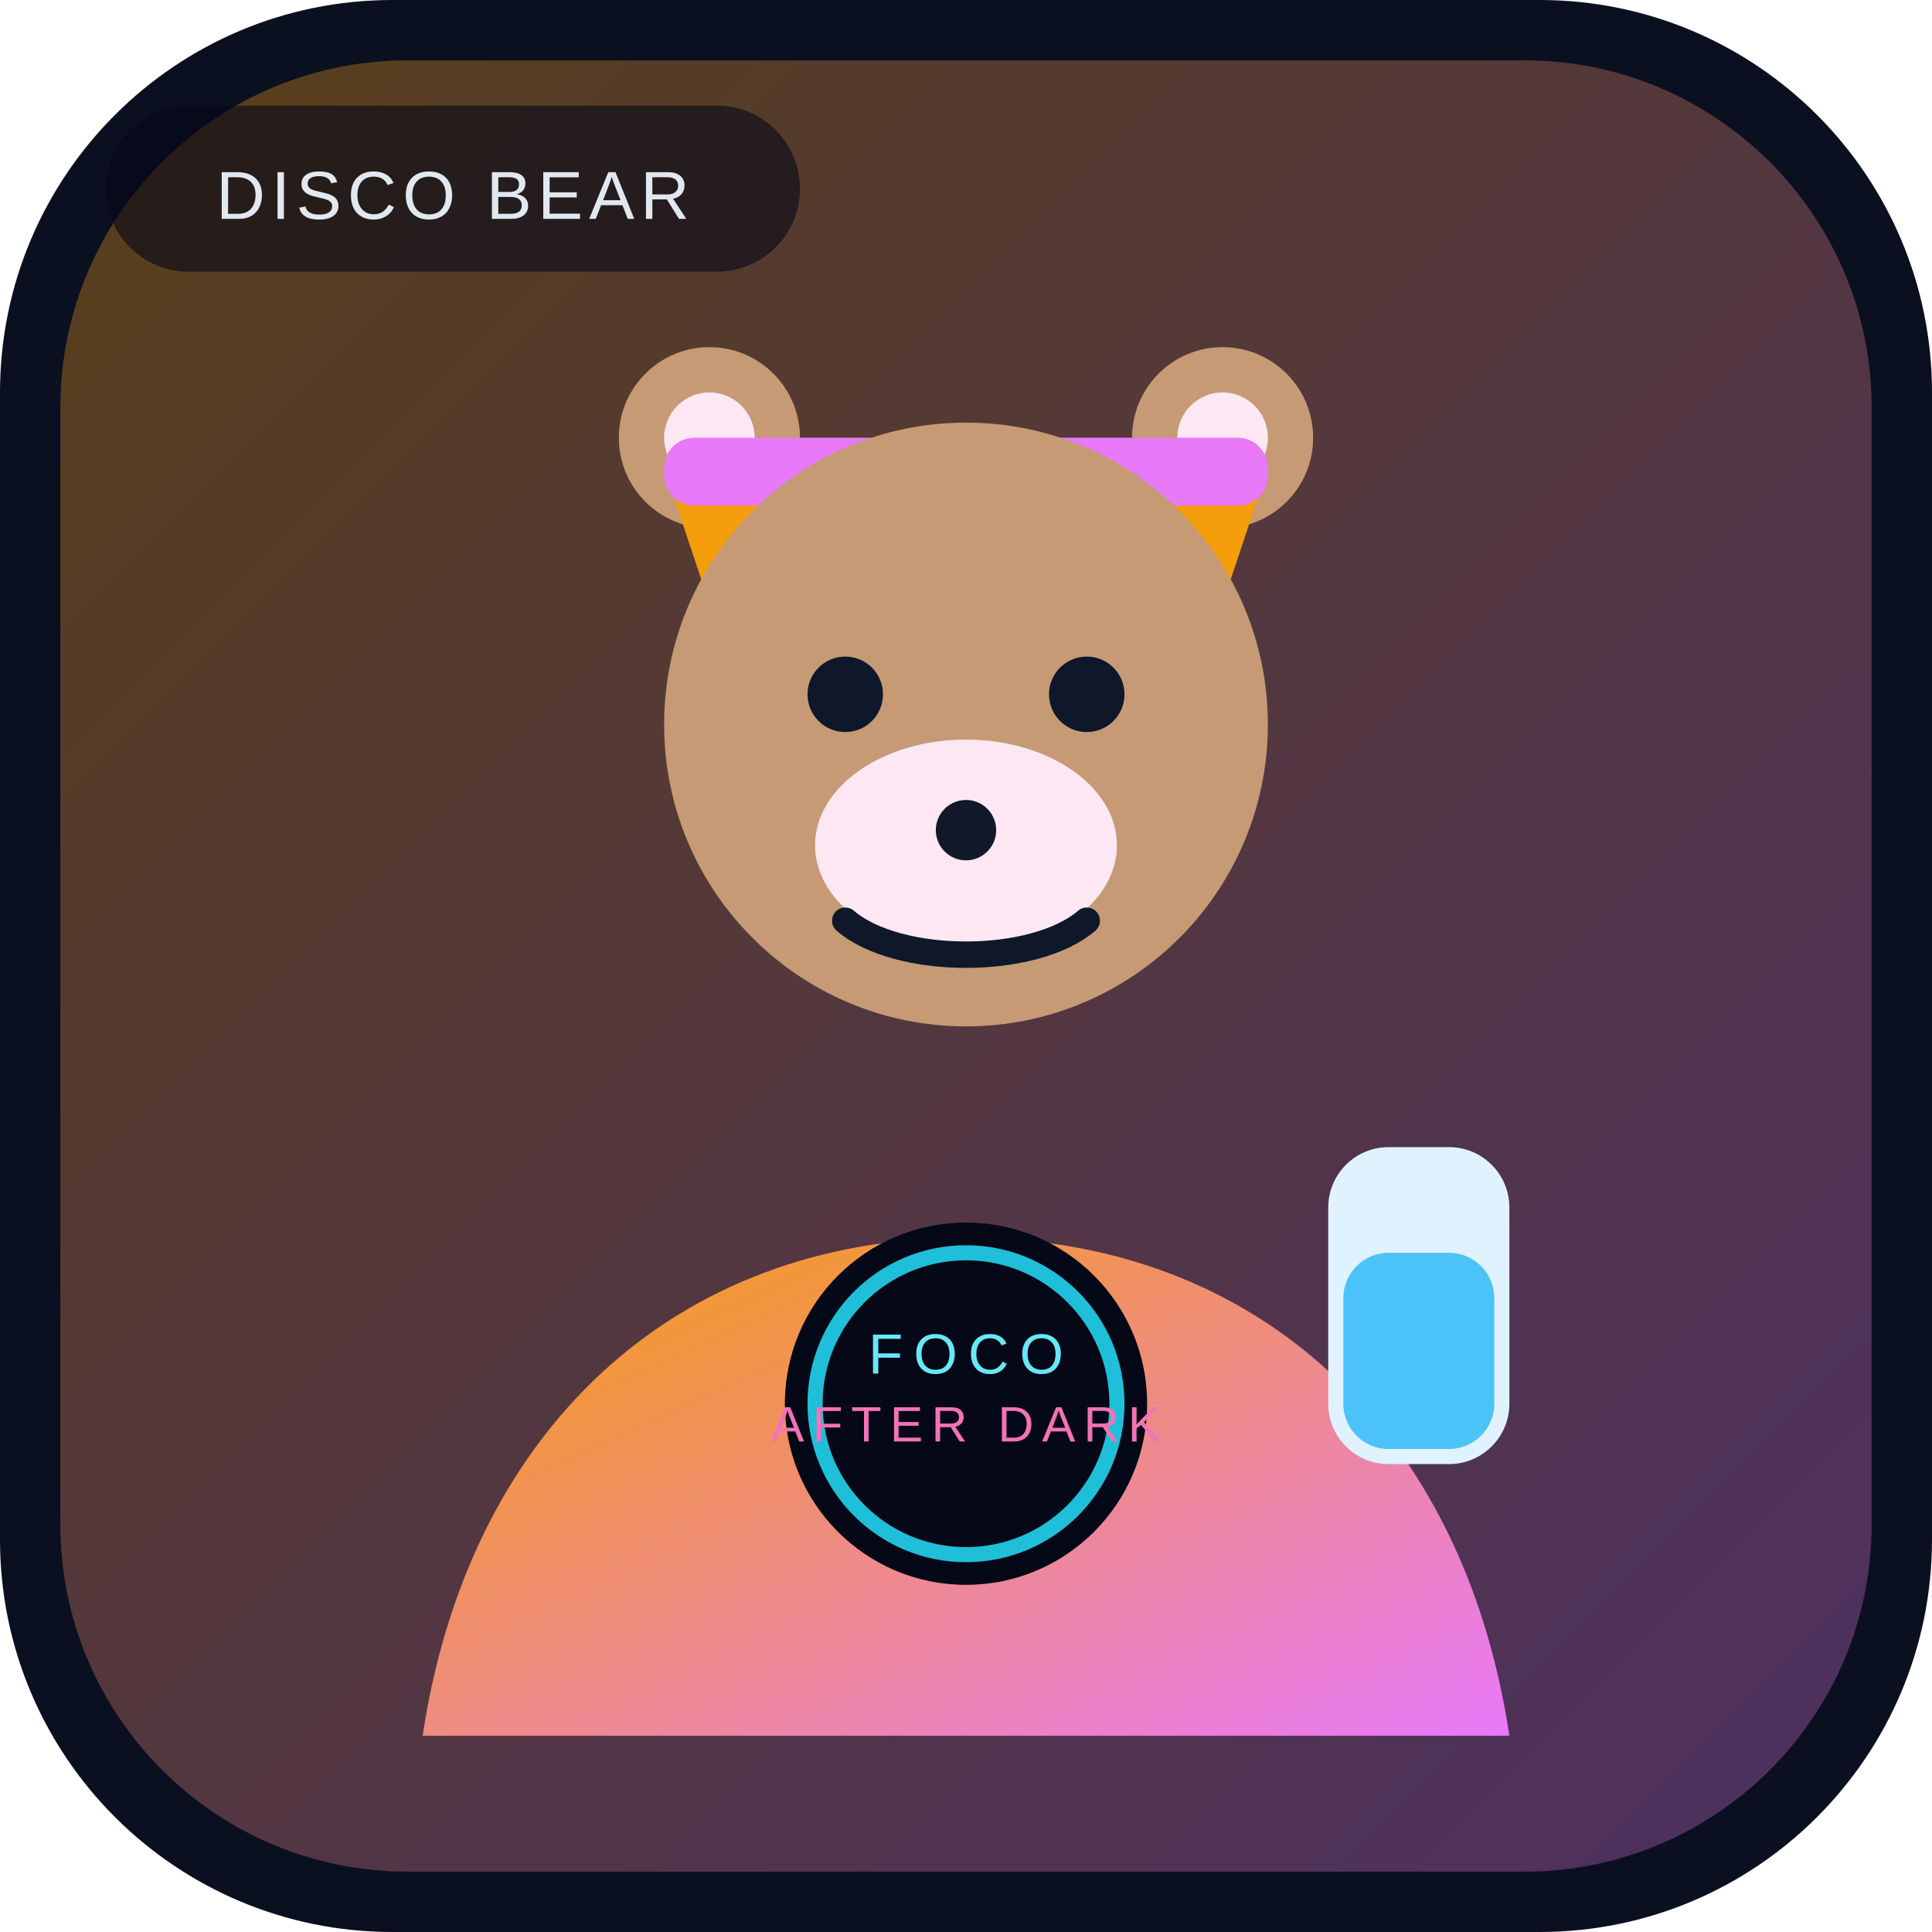
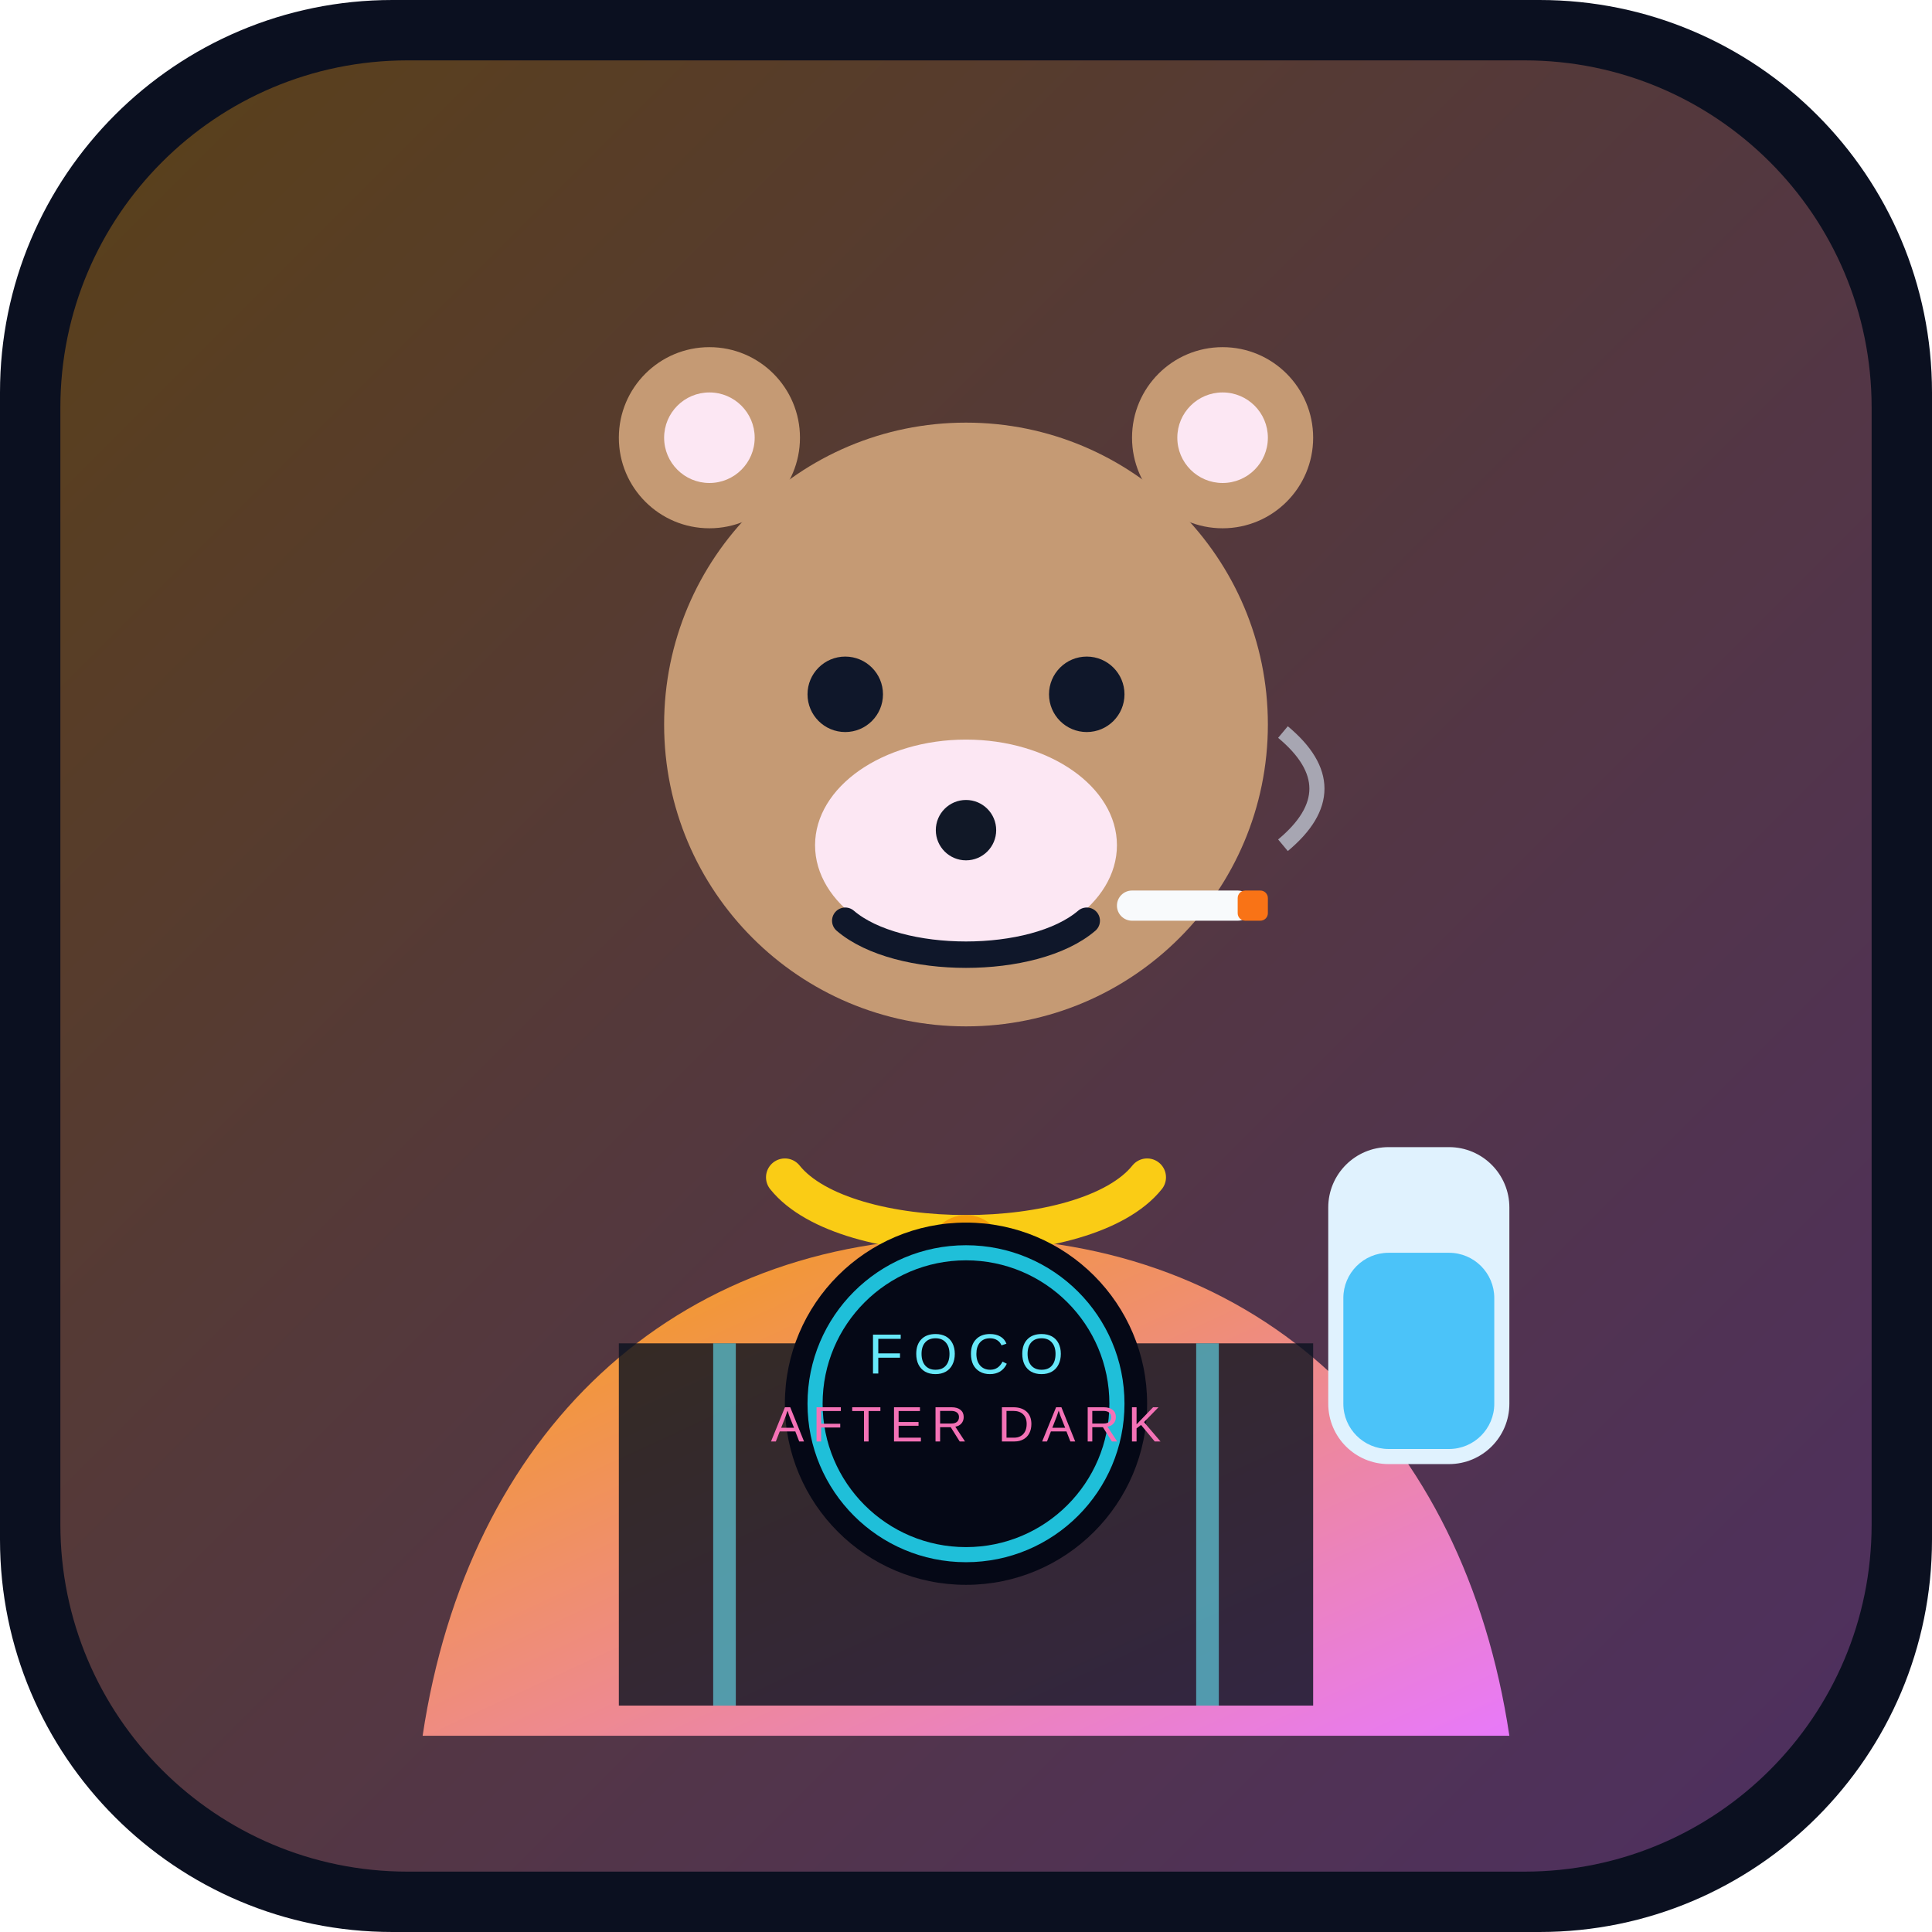
- <svg xmlns="http://www.w3.org/2000/svg" viewBox="0 0 256 256" role="img" aria-label="Disco Bear">
+ <svg xmlns="http://www.w3.org/2000/svg" viewBox="0 0 256 256" role="img" aria-label="Buzzed Bear">
  <defs>
    <linearGradient id="bg" x1="0" y1="0" x2="1" y2="1">
-       <stop offset="0%" stop-color="#f59e0b" stop-opacity="0.33" />
+       <stop offset="0%" stop-color="#f59e0b" stop-opacity="0.34" />
      <stop offset="100%" stop-color="#e879f9" stop-opacity="0.30" />
    </linearGradient>
    <linearGradient id="shirt" x1="0" y1="0" x2="1" y2="1">
      <stop offset="0%" stop-color="#f59e0b" />
      <stop offset="100%" stop-color="#e879f9" />
    </linearGradient>
  </defs>
  <rect width="256" height="256" rx="52" fill="#0b1020" />
  <rect x="8" y="8" width="240" height="240" rx="46" fill="url(#bg)" />
  <circle cx="94" cy="58" r="12" fill="#c59a74" />
  <circle cx="162" cy="58" r="12" fill="#c59a74" />
  <circle cx="94" cy="58" r="6" fill="#fce7f3" />
  <circle cx="162" cy="58" r="6" fill="#fce7f3" />
-   <path d="M88 62h80l-8 24H96z" fill="#f59e0b" />
-   <rect x="88" y="58" width="80" height="9" rx="4" fill="#e879f9" />
  <circle cx="128" cy="96" r="40" fill="#c59a74" />
  <ellipse cx="128" cy="112" rx="20" ry="14" fill="#fce7f3" />
  <circle cx="112" cy="92" r="5" fill="#0f172a" />
  <circle cx="144" cy="92" r="5" fill="#0f172a" />
  <circle cx="128" cy="110" r="4" fill="#111827" />
  <path d="M112 122c7 6 25 6 32 0" fill="none" stroke="#0f172a" stroke-width="3.5" stroke-linecap="round" />
+   <rect x="148" y="118" width="18" height="4" rx="2" fill="#f8fafc" />
+   <rect x="164" y="118" width="4" height="4" rx="1" fill="#f97316" />
+   <path d="M170 112c6-5 6-10 0-15" fill="none" stroke="#cbd5e1" stroke-width="2" opacity="0.7" />
  <path d="M56 230c6-40 33-66 72-66s66 26 72 66" fill="url(#shirt)" />
+   <path d="M82 178h92v48H82z" fill="#0b1220" opacity="0.82" />
+   <path d="M96 178v48M160 178v48" stroke="#67e8f9" stroke-width="3" opacity="0.6" />
+   <path d="M104 156c8 10 40 10 48 0" fill="none" stroke="#facc15" stroke-width="5" stroke-linecap="round" />
+   <circle cx="128" cy="166" r="5" fill="#f59e0b" />
  <circle cx="128" cy="186" r="24" fill="#050816" />
  <circle cx="128" cy="186" r="20" fill="none" stroke="#22d3ee" stroke-width="2" opacity="0.9" />
  <text x="128" y="182" text-anchor="middle" font-family="Arial, sans-serif" font-size="7.5" fill="#67e8f9" letter-spacing="1.4">FOCO</text>
  <text x="128" y="191" text-anchor="middle" font-family="Arial, sans-serif" font-size="6.6" fill="#f472b6" letter-spacing="1.1">AFTER DARK</text>
  <rect x="176" y="152" width="24" height="42" rx="8" fill="#e0f2fe" />
  <rect x="178" y="166" width="20" height="26" rx="6" fill="#38bdf8" opacity="0.88" />
-   <rect x="14" y="14" width="92" height="22" rx="11" fill="#020617" opacity="0.58" />
-   <text x="60" y="29" text-anchor="middle" font-family="Arial, sans-serif" font-size="9" fill="#e2e8f0" letter-spacing="0.8">DISCO BEAR</text>
</svg>
